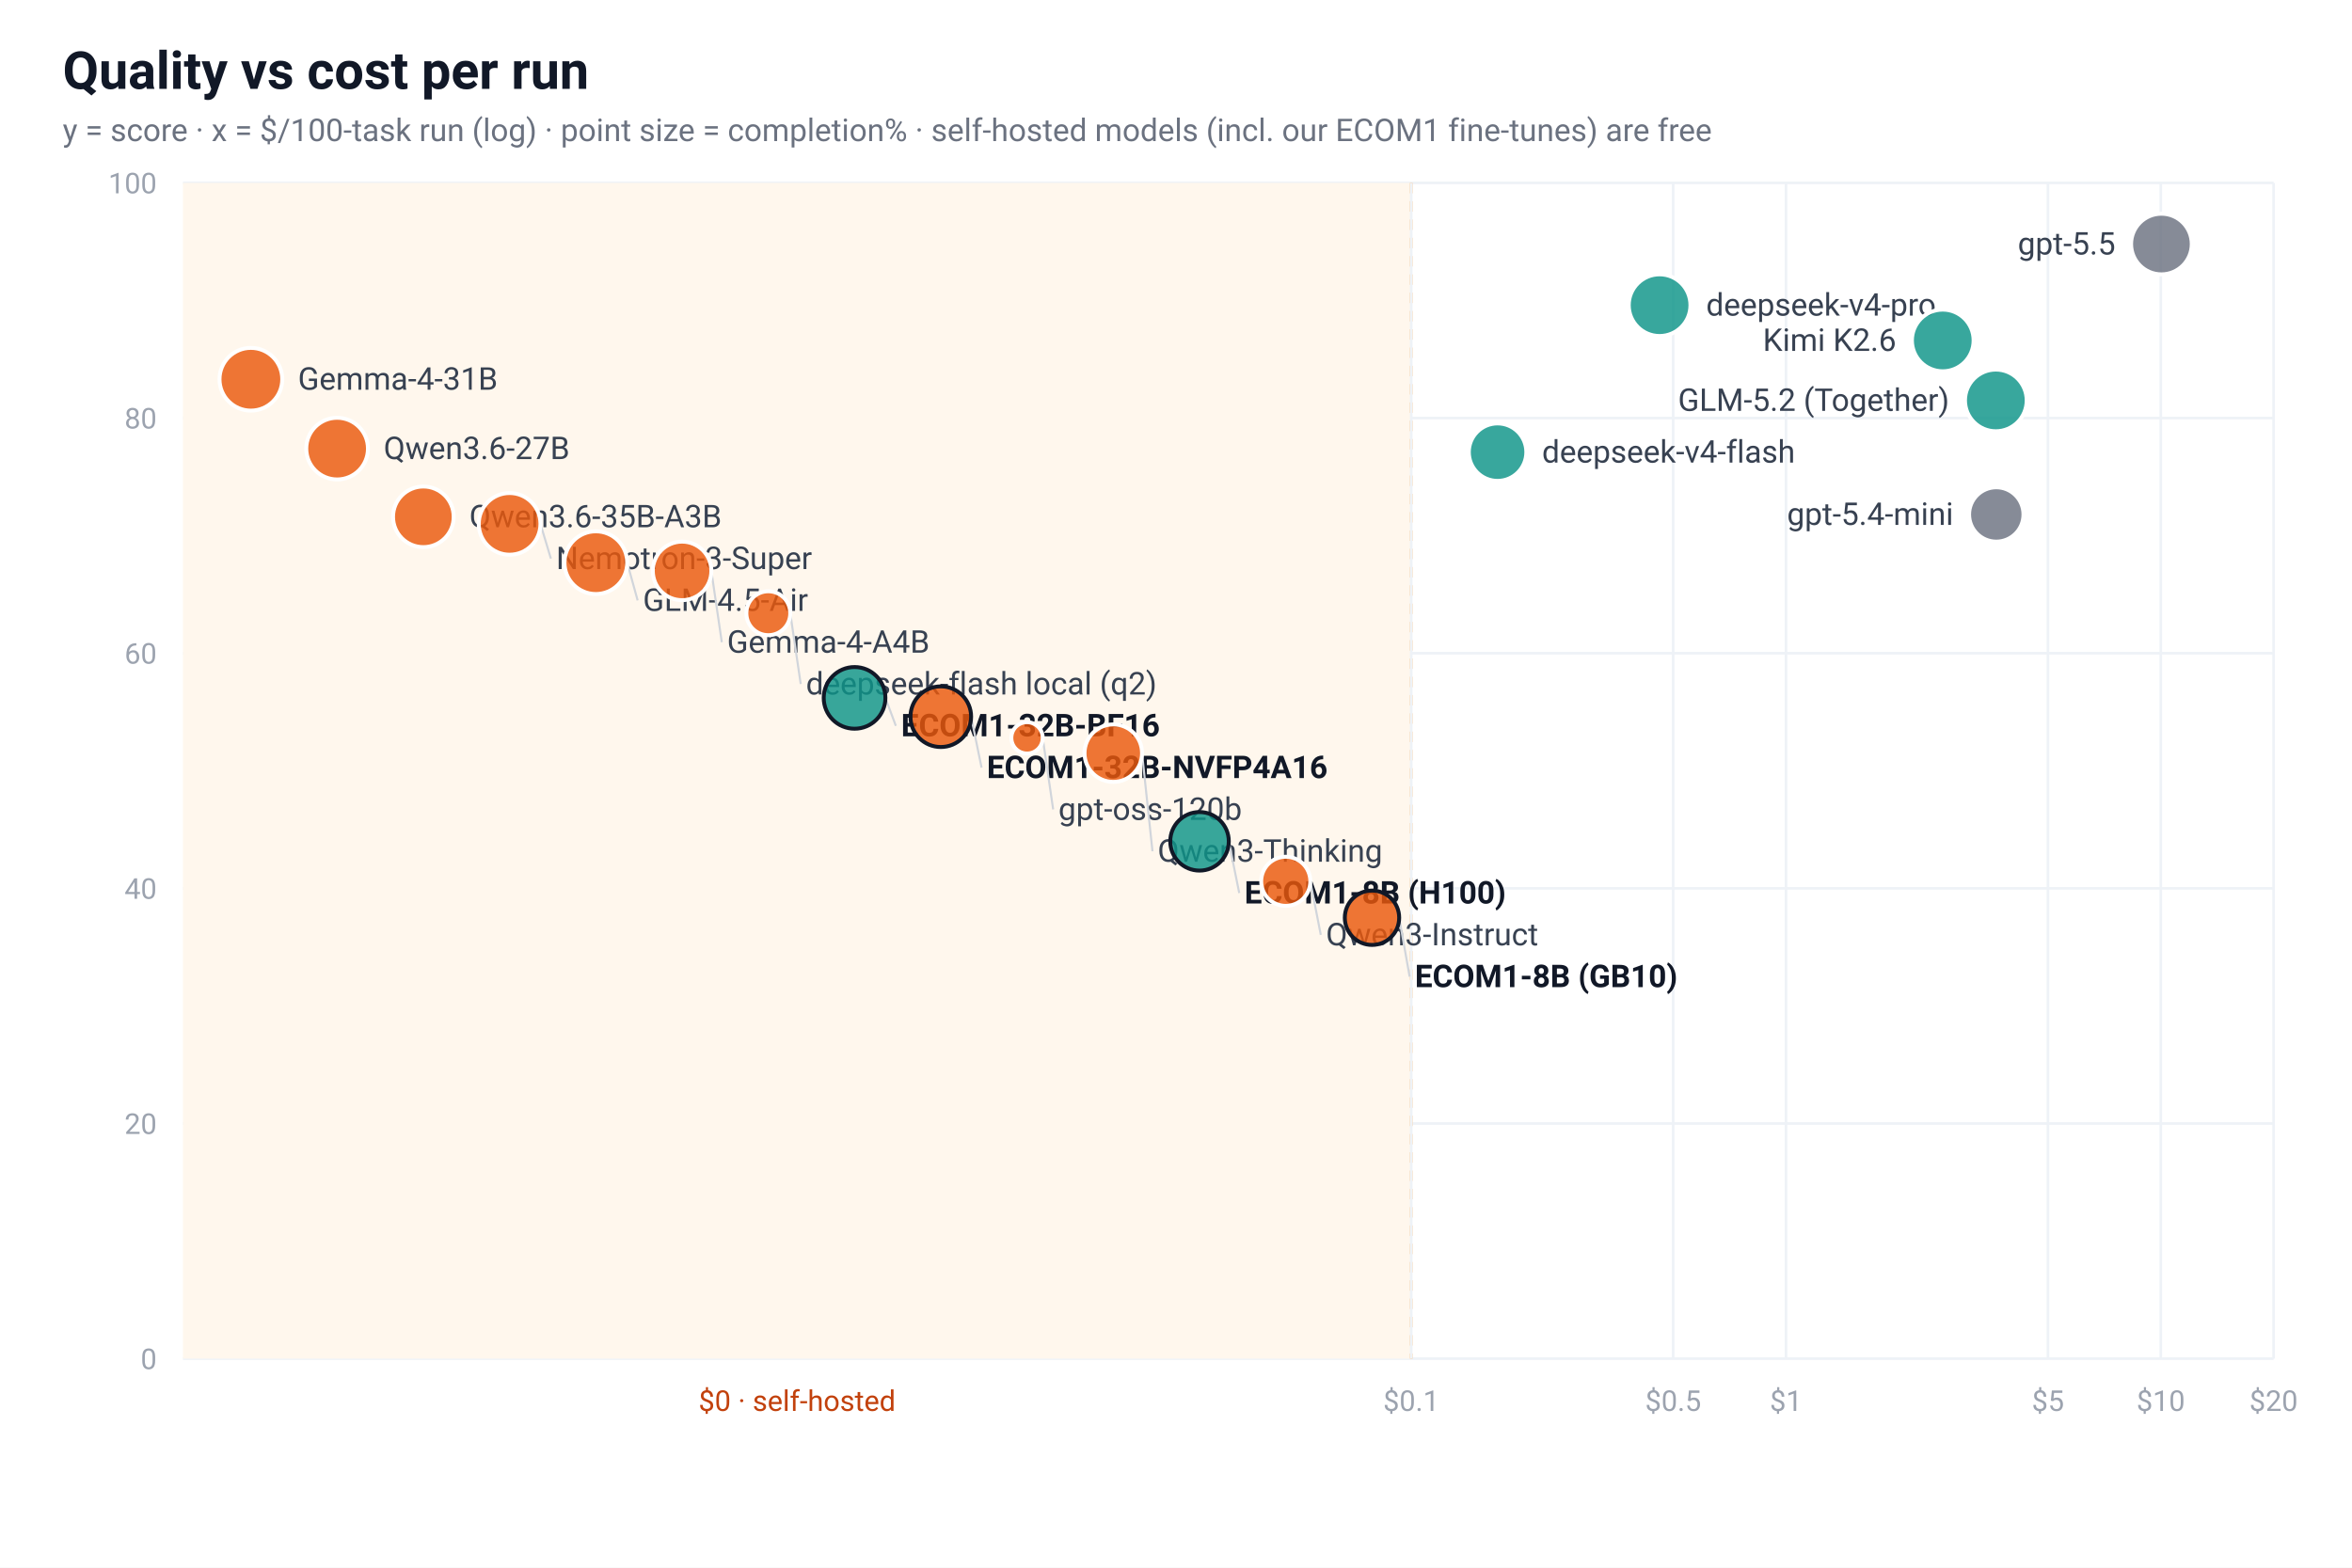
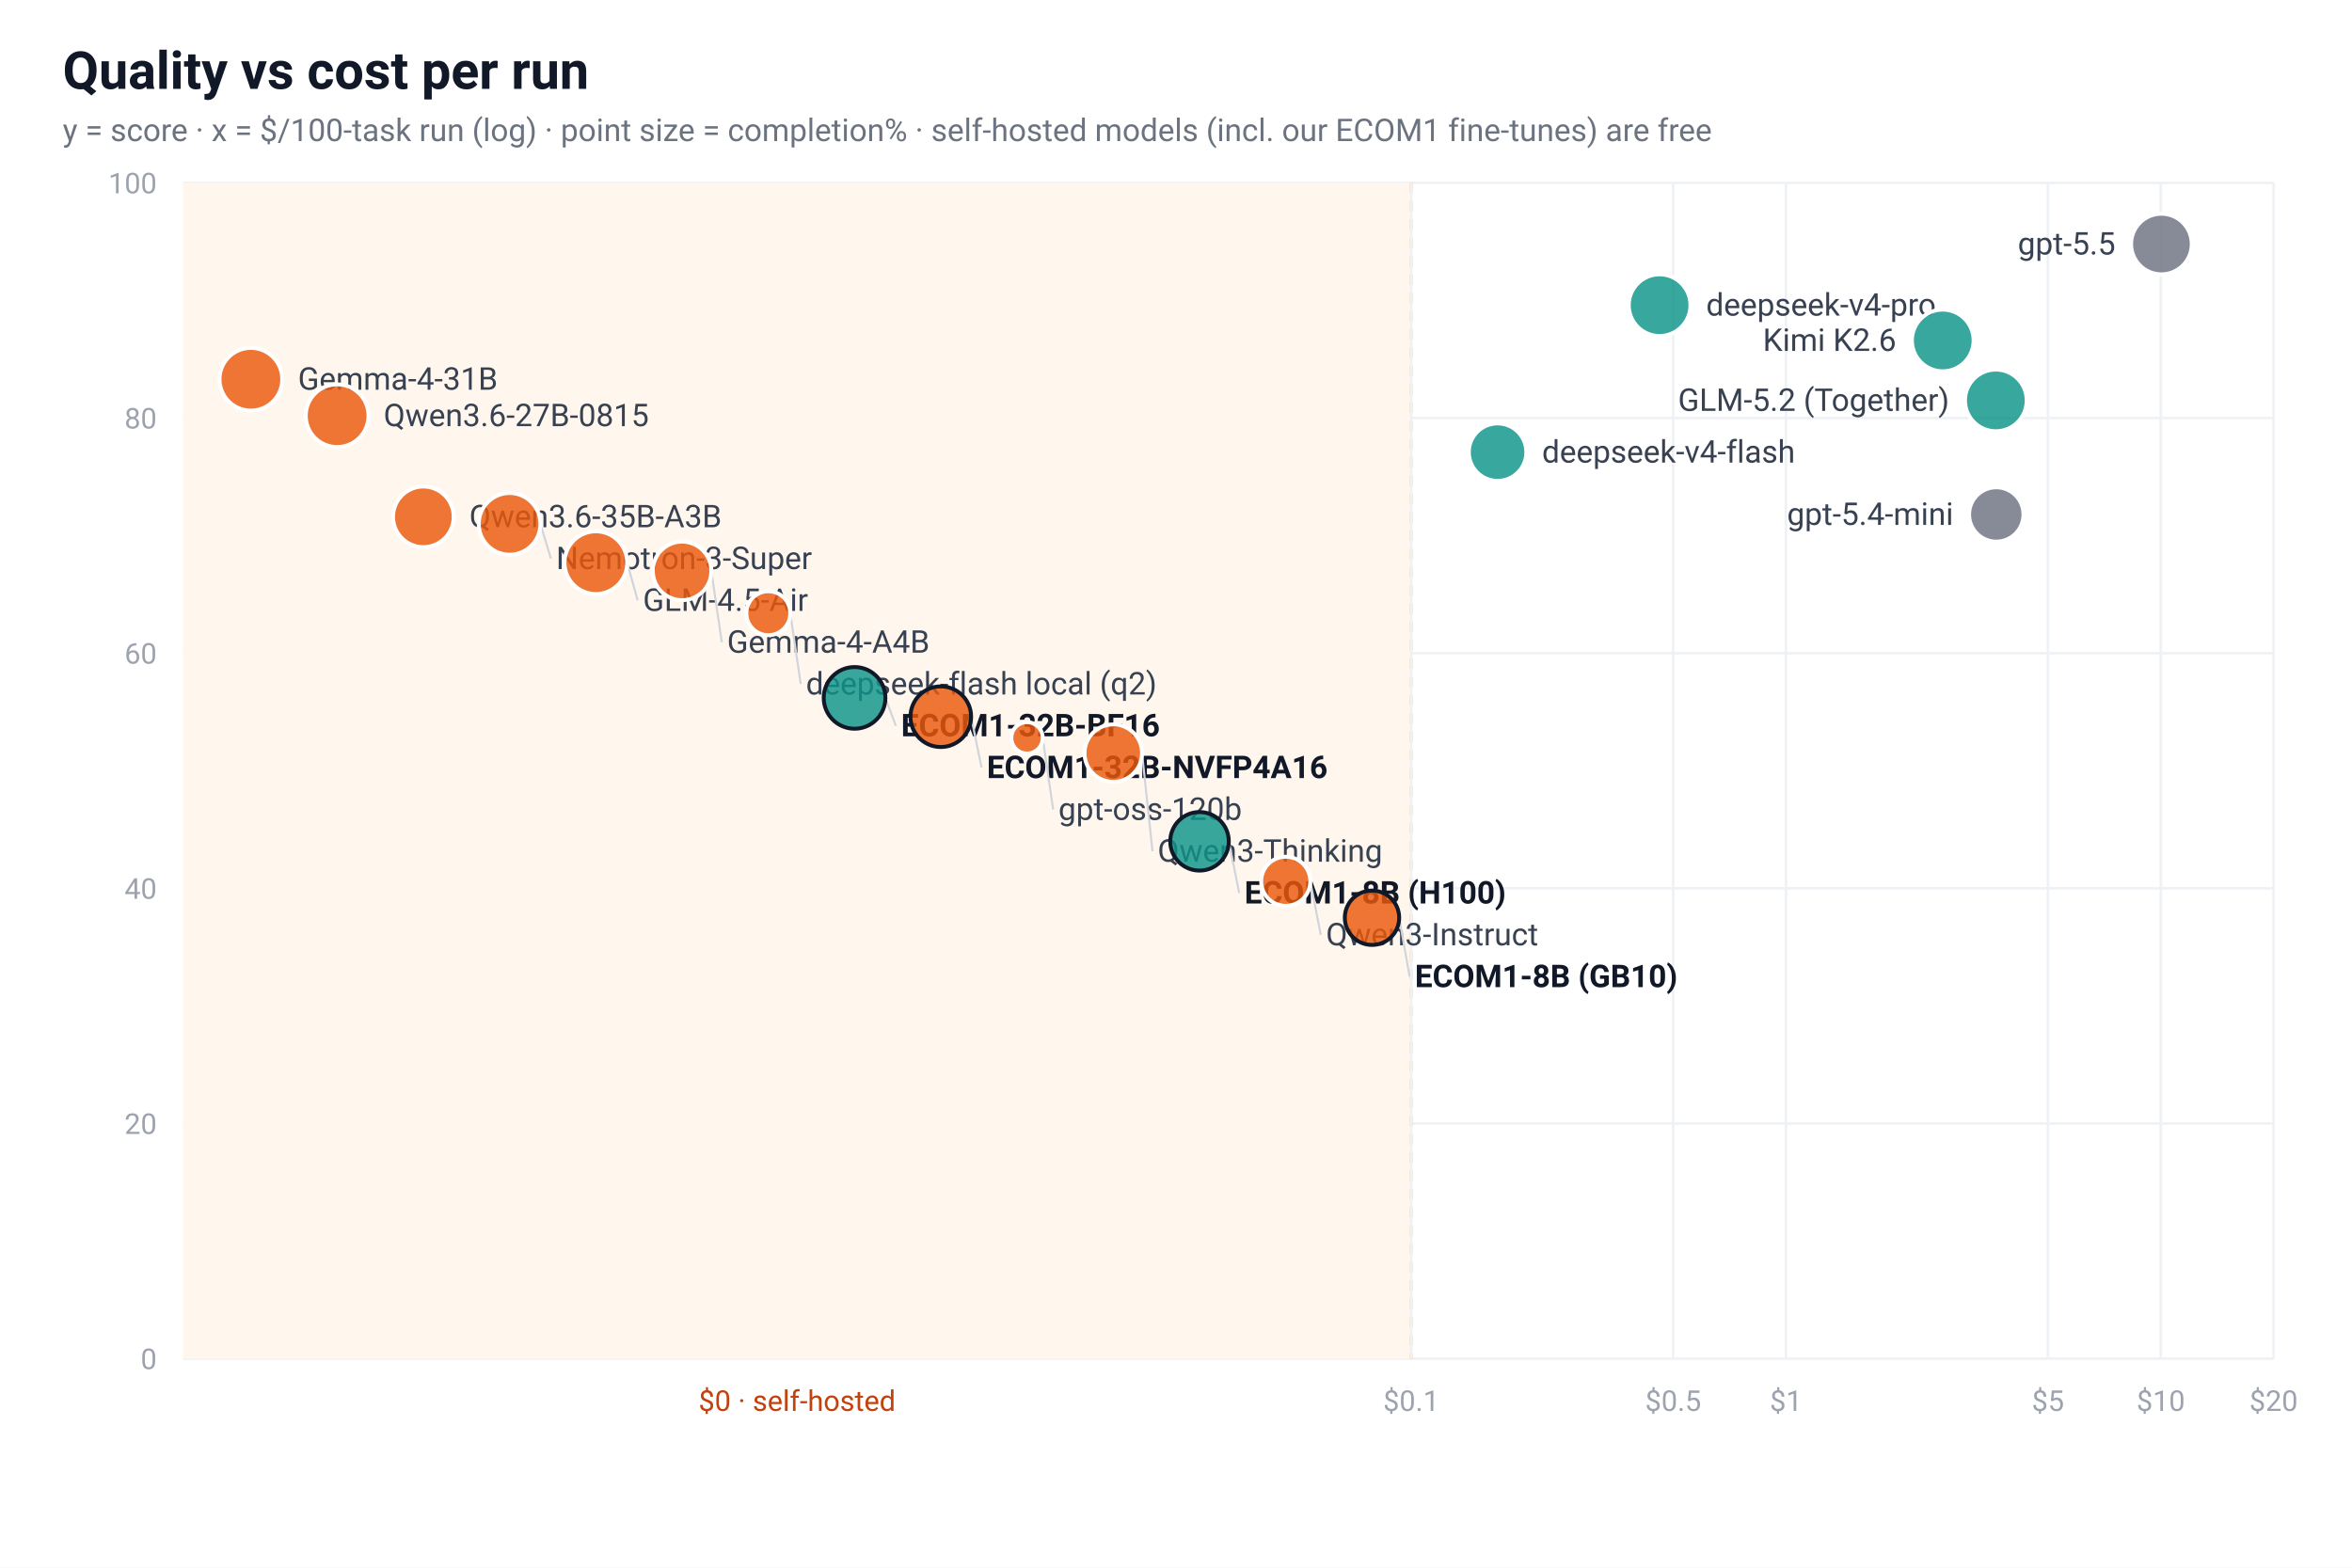
<svg xmlns="http://www.w3.org/2000/svg" width="900" height="600" font-family="-apple-system,Segoe UI,Roboto,sans-serif">
  <rect width="900" height="600" fill="#ffffff" />
  <text x="24" y="34" font-size="20" font-weight="700" fill="#111827">Quality vs cost per run</text>
  <text x="24" y="54" font-size="12" fill="#6b7280">y = score · x = $/100-task run (log) · point size = completion% · self-hosted models (incl. our ECOM1 fine-tunes) are free</text>
  <line x1="70" y1="520" x2="870" y2="520" stroke="#eef2f7" />
  <text x="60" y="524" font-size="11" fill="#9ca3af" text-anchor="end">0</text>
  <line x1="70" y1="430" x2="870" y2="430" stroke="#eef2f7" />
  <text x="60" y="434" font-size="11" fill="#9ca3af" text-anchor="end">20</text>
  <line x1="70" y1="340" x2="870" y2="340" stroke="#eef2f7" />
  <text x="60" y="344" font-size="11" fill="#9ca3af" text-anchor="end">40</text>
  <line x1="70" y1="250" x2="870" y2="250" stroke="#eef2f7" />
  <text x="60" y="254" font-size="11" fill="#9ca3af" text-anchor="end">60</text>
  <line x1="70" y1="160" x2="870" y2="160" stroke="#eef2f7" />
  <text x="60" y="164" font-size="11" fill="#9ca3af" text-anchor="end">80</text>
  <line x1="70" y1="70" x2="870" y2="70" stroke="#eef2f7" />
  <text x="60" y="74" font-size="11" fill="#9ca3af" text-anchor="end">100</text>
  <rect x="70" y="70" width="470" height="450" fill="#fff7ed" />
  <line x1="540" y1="70" x2="540" y2="520" stroke="#fdba74" stroke-dasharray="4 3" />
  <text x="305" y="540" font-size="11" fill="#c2410c" text-anchor="middle">$0 · self-hosted</text>
  <line x1="540" y1="70" x2="540" y2="520" stroke="#eef2f7" />
  <text x="540" y="540" font-size="11" fill="#9ca3af" text-anchor="middle">$0.1</text>
  <line x1="640.242" y1="70" x2="640.242" y2="520" stroke="#eef2f7" />
  <text x="640.242" y="540" font-size="11" fill="#9ca3af" text-anchor="middle">$0.5</text>
  <line x1="683.414" y1="70" x2="683.414" y2="520" stroke="#eef2f7" />
  <text x="683.414" y="540" font-size="11" fill="#9ca3af" text-anchor="middle">$1</text>
  <line x1="783.656" y1="70" x2="783.656" y2="520" stroke="#eef2f7" />
  <text x="783.656" y="540" font-size="11" fill="#9ca3af" text-anchor="middle">$5</text>
  <line x1="826.828" y1="70" x2="826.828" y2="520" stroke="#eef2f7" />
  <text x="826.828" y="540" font-size="11" fill="#9ca3af" text-anchor="middle">$10</text>
  <line x1="870" y1="70" x2="870" y2="520" stroke="#eef2f7" />
  <text x="870" y="540" font-size="11" fill="#9ca3af" text-anchor="middle">$20</text>
  <circle cx="827.077" cy="93.4" r="11.6" fill="#6b7280" fill-opacity="0.82" stroke="#ffffff" stroke-width="1.5" />
  <text x="809.477" y="97.4" font-size="12" fill="#374151" text-anchor="end">gpt-5.5</text>
  <circle cx="635.049" cy="116.8" r="11.8" fill="#0d9488" fill-opacity="0.82" stroke="#ffffff" stroke-width="1.5" />
  <text x="652.849" y="120.8" font-size="12" fill="#374151" text-anchor="start">deepseek-v4-pro</text>
  <circle cx="743.404" cy="130.3" r="11.8" fill="#0d9488" fill-opacity="0.82" stroke="#ffffff" stroke-width="1.5" />
  <text x="725.604" y="134.3" font-size="12" fill="#374151" text-anchor="end">Kimi K2.6</text>
  <circle cx="96" cy="145.15" r="12" fill="#ea580c" fill-opacity="0.82" stroke="#ffffff" stroke-width="1.5" />
  <text x="114" y="149.15" font-size="12" fill="#374151" text-anchor="start">Gemma-4-31B</text>
  <circle cx="763.713" cy="153.25" r="11.8" fill="#0d9488" fill-opacity="0.82" stroke="#ffffff" stroke-width="1.5" />
  <text x="745.913" y="157.25" font-size="12" fill="#374151" text-anchor="end">GLM-5.2 (Together)</text>
-   <circle cx="129" cy="171.7" r="11.8" fill="#ea580c" fill-opacity="0.82" stroke="#ffffff" stroke-width="1.5" />
-   <text x="146.8" y="175.7" font-size="12" fill="#374151" text-anchor="start">Qwen3.6-27B</text>
+   <circle cx="129" cy="159.1" r="12" fill="#ea580c" fill-opacity="0.82" stroke="#ffffff" stroke-width="1.5" />
+   <text x="146.8" y="163.1" font-size="12" fill="#374151" text-anchor="start">Qwen3.6-27B-0815</text>
  <circle cx="573.05" cy="173.05" r="11" fill="#0d9488" fill-opacity="0.82" stroke="#ffffff" stroke-width="1.5" />
  <text x="590.05" y="177.05" font-size="12" fill="#374151" text-anchor="start">deepseek-v4-flash</text>
  <circle cx="763.884" cy="196.9" r="10.4" fill="#6b7280" fill-opacity="0.82" stroke="#ffffff" stroke-width="1.5" />
  <text x="747.484" y="200.9" font-size="12" fill="#374151" text-anchor="end">gpt-5.4-mini</text>
  <circle cx="162" cy="197.8" r="11.6" fill="#ea580c" fill-opacity="0.82" stroke="#ffffff" stroke-width="1.5" />
  <text x="179.6" y="201.8" font-size="12" fill="#374151" text-anchor="start">Qwen3.6-35B-A3B</text>
  <line x1="206.8" y1="200.5" x2="210.8" y2="213.8" stroke="#d1d5db" stroke-width="0.8" />
  <circle cx="195" cy="200.5" r="11.8" fill="#ea580c" fill-opacity="0.82" stroke="#ffffff" stroke-width="1.5" />
  <text x="212.8" y="217.8" font-size="12" fill="#374151" text-anchor="start">Nemotron-3-Super</text>
  <line x1="240" y1="215.35" x2="244" y2="229.8" stroke="#d1d5db" stroke-width="0.8" />
  <circle cx="228" cy="215.35" r="12" fill="#ea580c" fill-opacity="0.82" stroke="#ffffff" stroke-width="1.5" />
  <text x="246" y="233.8" font-size="12" fill="#374151" text-anchor="start">GLM-4.5-Air</text>
  <line x1="272.2" y1="218.5" x2="276.2" y2="245.8" stroke="#d1d5db" stroke-width="0.8" />
  <circle cx="261" cy="218.5" r="11.2" fill="#ea580c" fill-opacity="0.82" stroke="#ffffff" stroke-width="1.5" />
  <text x="278.2" y="249.8" font-size="12" fill="#374151" text-anchor="start">Gemma-4-A4B</text>
  <line x1="302.4" y1="234.7" x2="306.4" y2="261.8" stroke="#d1d5db" stroke-width="0.8" />
  <circle cx="294" cy="234.7" r="8.4" fill="#ea580c" fill-opacity="0.82" stroke="#ffffff" stroke-width="1.5" />
  <text x="308.4" y="265.8" font-size="12" fill="#374151" text-anchor="start">deepseek-flash local (q2)</text>
  <line x1="338.8" y1="267.1" x2="342.8" y2="277.8" stroke="#d1d5db" stroke-width="0.8" />
  <circle cx="327" cy="267.1" r="11.8" fill="#0d9488" fill-opacity="0.82" stroke="#111827" stroke-width="1.5" />
  <text x="344.8" y="281.8" font-size="12" fill="#111827" text-anchor="start" font-weight="700">ECOM1-32B-BF16</text>
  <line x1="371.6" y1="274.3" x2="375.6" y2="293.8" stroke="#d1d5db" stroke-width="0.8" />
  <circle cx="360" cy="274.3" r="11.6" fill="#ea580c" fill-opacity="0.82" stroke="#111827" stroke-width="1.5" />
  <text x="377.6" y="297.8" font-size="12" fill="#111827" text-anchor="start" font-weight="700">ECOM1-32B-NVFP4A16</text>
  <line x1="399" y1="282.4" x2="403" y2="309.8" stroke="#d1d5db" stroke-width="0.8" />
  <circle cx="393" cy="282.4" r="6" fill="#ea580c" fill-opacity="0.82" stroke="#ffffff" stroke-width="1.5" />
  <text x="405" y="313.8" font-size="12" fill="#374151" text-anchor="start">gpt-oss-120b</text>
  <line x1="437" y1="288.25" x2="441" y2="325.8" stroke="#d1d5db" stroke-width="0.8" />
  <circle cx="426" cy="288.25" r="11" fill="#ea580c" fill-opacity="0.82" stroke="#ffffff" stroke-width="1.5" />
  <text x="443" y="329.8" font-size="12" fill="#374151" text-anchor="start">Qwen3-Thinking</text>
  <line x1="470.2" y1="322" x2="474.2" y2="341.8" stroke="#d1d5db" stroke-width="0.8" />
  <circle cx="459" cy="322" r="11.2" fill="#0d9488" fill-opacity="0.82" stroke="#111827" stroke-width="1.5" />
  <text x="476.2" y="345.8" font-size="12" fill="#111827" text-anchor="start" font-weight="700">ECOM1-8B (H100)</text>
  <line x1="501.4" y1="337.3" x2="505.4" y2="357.8" stroke="#d1d5db" stroke-width="0.8" />
  <circle cx="492" cy="337.3" r="9.4" fill="#ea580c" fill-opacity="0.82" stroke="#ffffff" stroke-width="1.5" />
  <text x="507.4" y="361.8" font-size="12" fill="#374151" text-anchor="start">Qwen3-Instruct</text>
  <line x1="535.4" y1="351.25" x2="539.4" y2="373.8" stroke="#d1d5db" stroke-width="0.8" />
  <circle cx="525" cy="351.25" r="10.4" fill="#ea580c" fill-opacity="0.82" stroke="#111827" stroke-width="1.5" />
  <text x="541.4" y="377.8" font-size="12" fill="#111827" text-anchor="start" font-weight="700">ECOM1-8B (GB10)</text>
</svg>
